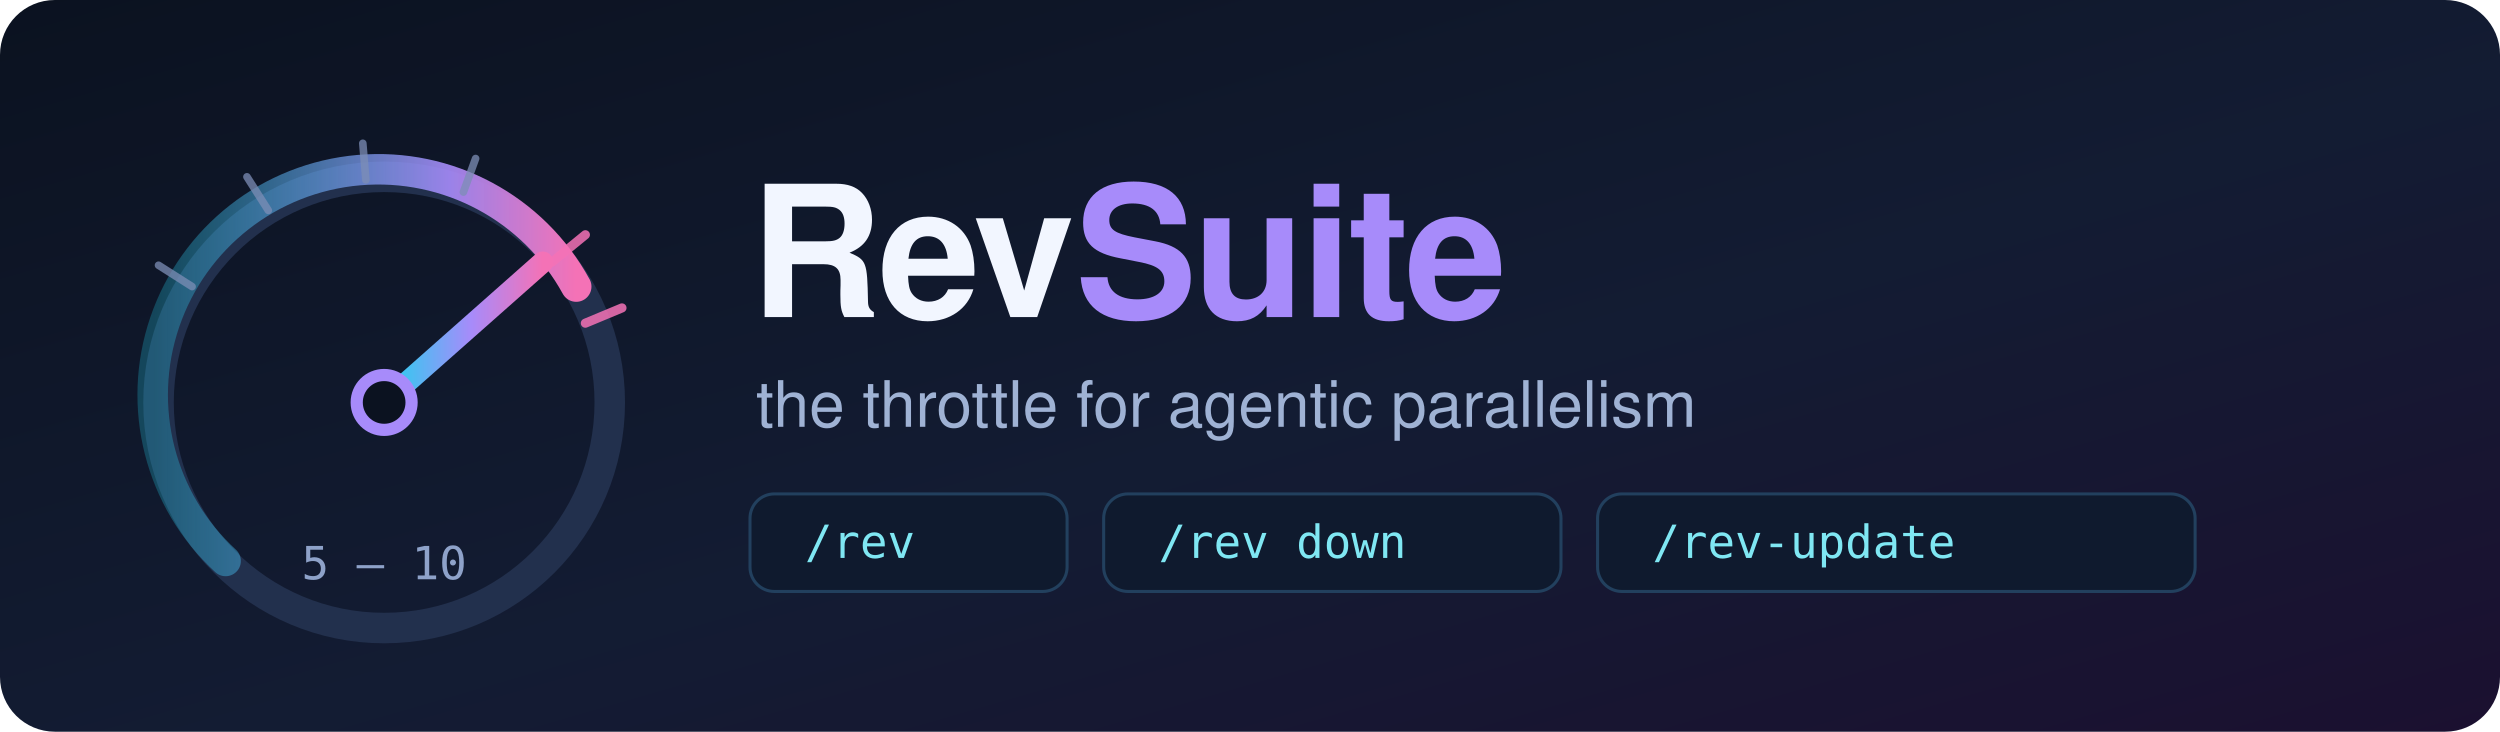
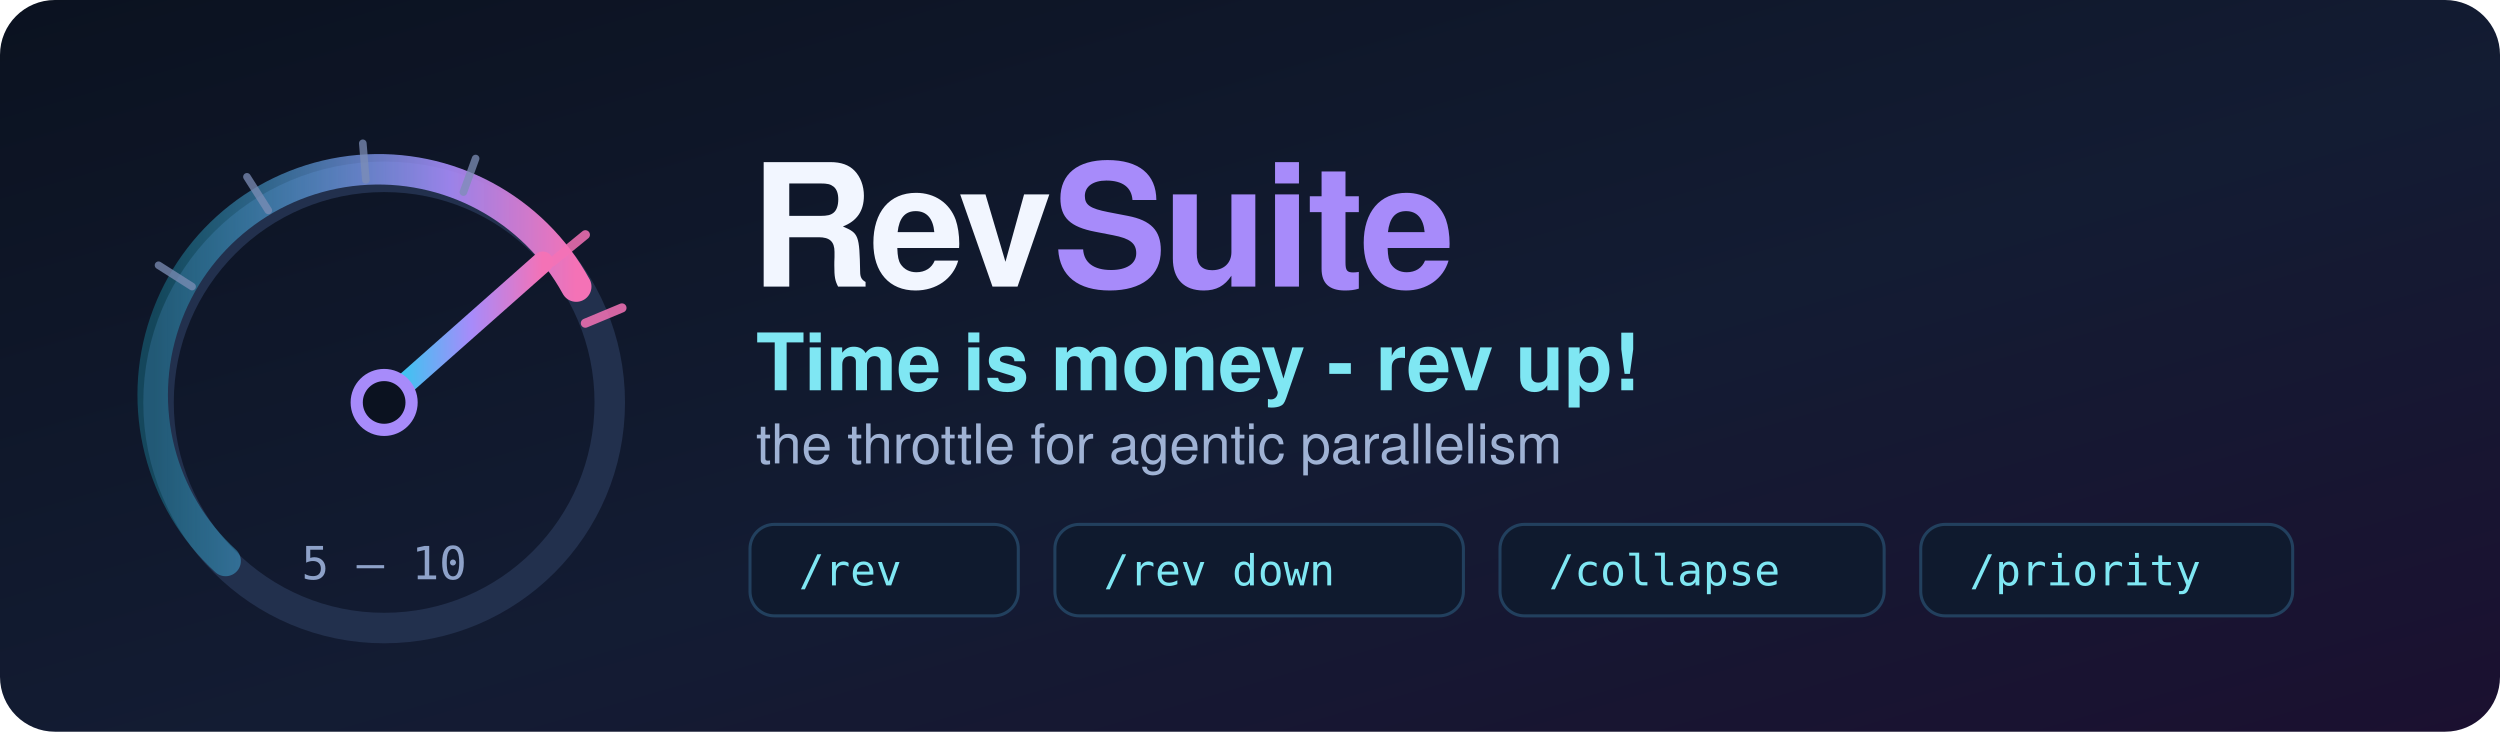
<svg xmlns="http://www.w3.org/2000/svg" viewBox="0 0 820 240" width="820" height="240" role="img" aria-label="RevSuite — the throttle for agentic parallelism">
  <defs>
    <linearGradient id="bg" x1="0" y1="0" x2="1" y2="1">
      <stop offset="0%" stop-color="#0b1220" />
      <stop offset="55%" stop-color="#131c33" />
      <stop offset="100%" stop-color="#1b1030" />
    </linearGradient>
    <linearGradient id="needle" x1="0" y1="0" x2="1" y2="0">
      <stop offset="0%" stop-color="#22d3ee" />
      <stop offset="55%" stop-color="#a78bfa" />
      <stop offset="100%" stop-color="#f472b6" />
    </linearGradient>
    <linearGradient id="arc" x1="0" y1="0" x2="1" y2="0">
      <stop offset="0%" stop-color="#22d3ee" stop-opacity="0.25" />
      <stop offset="70%" stop-color="#a78bfa" stop-opacity="0.9" />
      <stop offset="100%" stop-color="#f472b6" />
    </linearGradient>
  </defs>
  <rect width="820" height="240" rx="18" fill="url(#bg)" />
  <g transform="translate(126,132)">
    <circle r="74" fill="none" stroke="#22304d" stroke-width="10" />
    <path d="M -52 52 A 74 74 0 1 1 63 -38" fill="none" stroke="url(#arc)" stroke-width="10" stroke-linecap="round" />
    <g stroke="#f472b6" stroke-width="3" stroke-linecap="round" opacity="0.85">
      <line x1="55" y1="-46" x2="66" y2="-55" />
      <line x1="66" y1="-26" x2="78" y2="-31" />
    </g>
    <g stroke="#7c8db5" stroke-width="2.5" stroke-linecap="round" opacity="0.75">
      <line x1="-63" y1="-38" x2="-74" y2="-45" />
      <line x1="-38" y1="-63" x2="-45" y2="-74" />
      <line x1="-6" y1="-73" x2="-7" y2="-85" />
      <line x1="26" y1="-69" x2="30" y2="-80" />
    </g>
    <line x1="0" y1="0" x2="52" y2="-46" stroke="url(#needle)" stroke-width="7" stroke-linecap="round" />
    <circle r="9" fill="#0b1220" stroke="#a78bfa" stroke-width="4" />
    <text x="0" y="58" text-anchor="middle" font-family="ui-monospace,SFMono-Regular,Menlo,monospace" font-size="15" fill="#8ea2c9">5 — 10</text>
  </g>
  <g transform="translate(246,0)">
-     <text x="0" y="104" font-family="ui-sans-serif,-apple-system,Segoe UI,Helvetica,Arial,sans-serif" font-size="60" font-weight="700" fill="#f2f6ff" letter-spacing="-1.2">Rev<tspan fill="#a78bfa">Suite</tspan>
+     <text x="0" y="94" font-family="ui-sans-serif,-apple-system,Segoe UI,Helvetica,Arial,sans-serif" font-size="56" font-weight="700" fill="#f2f6ff" letter-spacing="-1.2">Rev<tspan fill="#a78bfa">Suite</tspan>
    </text>
-     <text x="2" y="140" font-family="ui-sans-serif,-apple-system,Segoe UI,Helvetica,Arial,sans-serif" font-size="21" fill="#9fb2d4">the throttle for agentic parallelism</text>
-     <g font-family="ui-monospace,SFMono-Regular,Menlo,monospace" font-size="15" fill="#7fe7f3">
-       <rect x="0" y="162" width="104" height="32" rx="8" fill="#0f1a2e" stroke="#22405e" />
-       <text x="18" y="183">/rev</text>
-       <rect x="116" y="162" width="150" height="32" rx="8" fill="#0f1a2e" stroke="#22405e" />
-       <text x="134" y="183">/rev down</text>
-       <rect x="278" y="162" width="196" height="32" rx="8" fill="#0f1a2e" stroke="#22405e" />
-       <text x="296" y="183">/rev-update</text>
+     <text x="2" y="128" font-family="ui-sans-serif,-apple-system,Segoe UI,Helvetica,Arial,sans-serif" font-size="26" font-weight="600" fill="#7fe7f3">Time is money - rev up!</text>
+     <text x="2" y="152" font-family="ui-sans-serif,-apple-system,Segoe UI,Helvetica,Arial,sans-serif" font-size="18" fill="#9fb2d4">the throttle for agentic parallelism</text>
+     <g font-family="ui-monospace,SFMono-Regular,Menlo,monospace" font-size="14" fill="#7fe7f3">
+       <rect x="0" y="172" width="88" height="30" rx="8" fill="#0f1a2e" stroke="#22405e" />
+       <text x="16" y="192">/rev</text>
+       <rect x="100" y="172" width="134" height="30" rx="8" fill="#0f1a2e" stroke="#22405e" />
+       <text x="116" y="192">/rev down</text>
+       <rect x="246" y="172" width="126" height="30" rx="8" fill="#0f1a2e" stroke="#22405e" />
+       <text x="262" y="192">/collapse</text>
+       <rect x="384" y="172" width="122" height="30" rx="8" fill="#0f1a2e" stroke="#22405e" />
+       <text x="400" y="192">/priority</text>
    </g>
  </g>
</svg>
